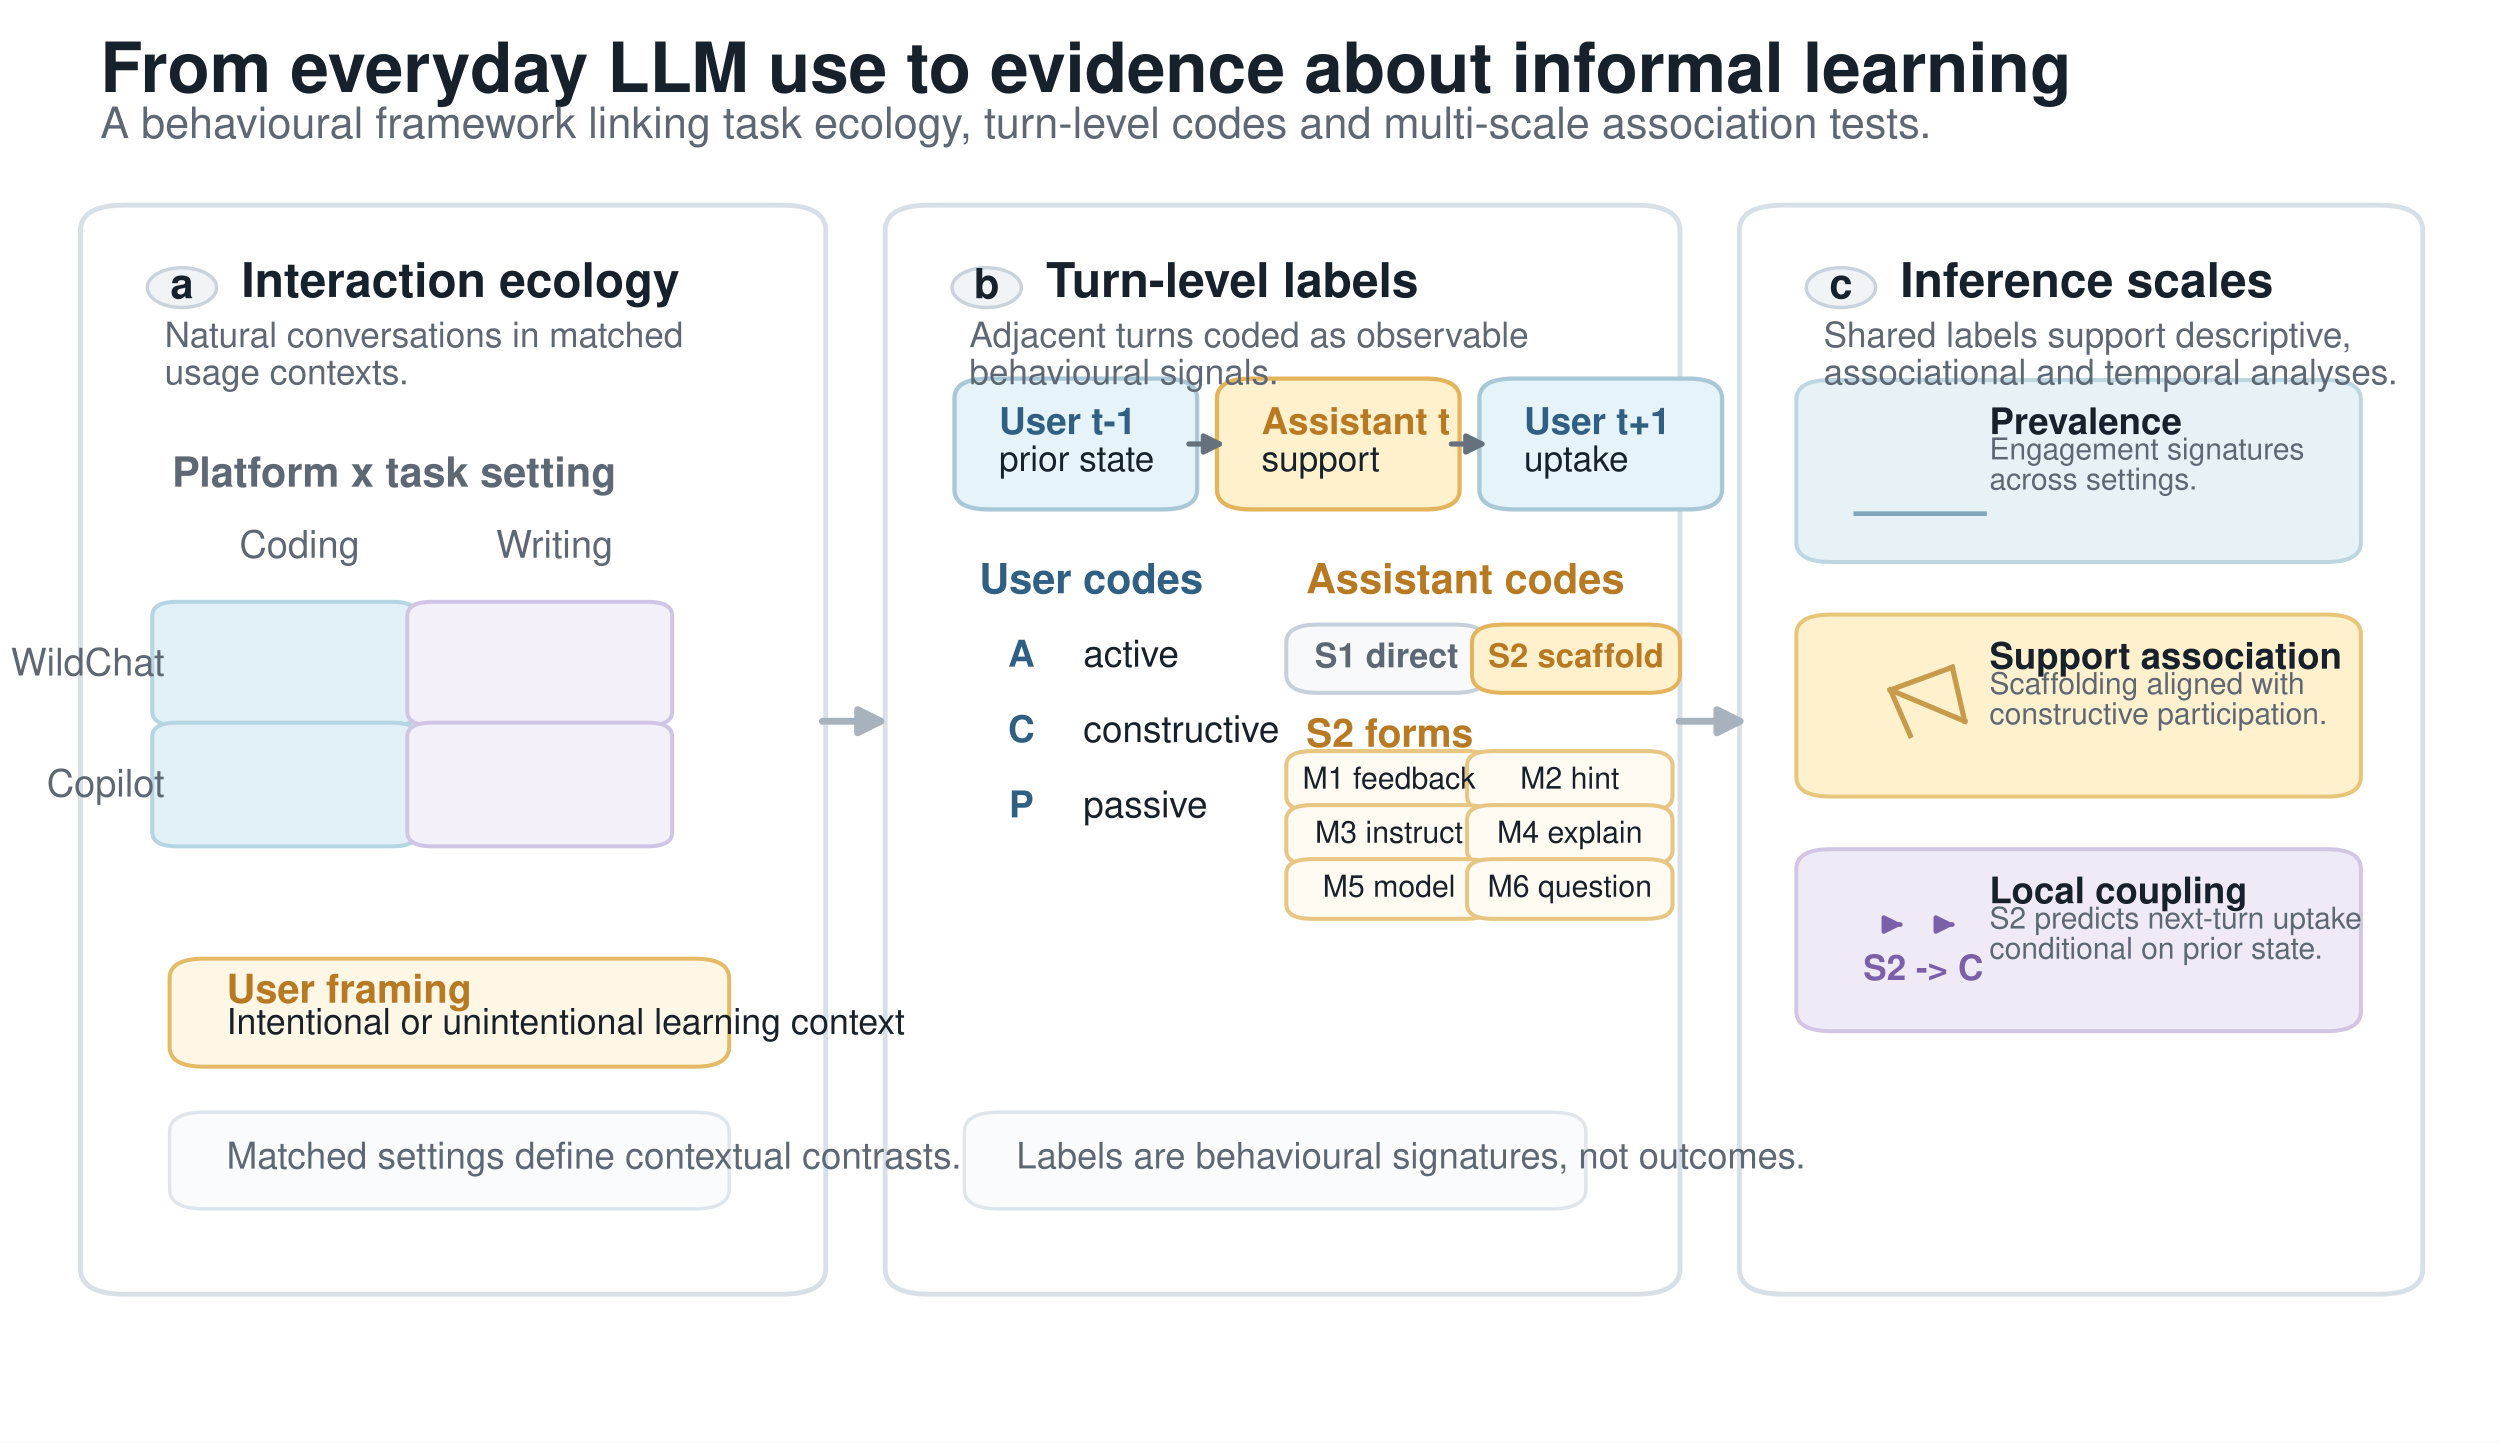
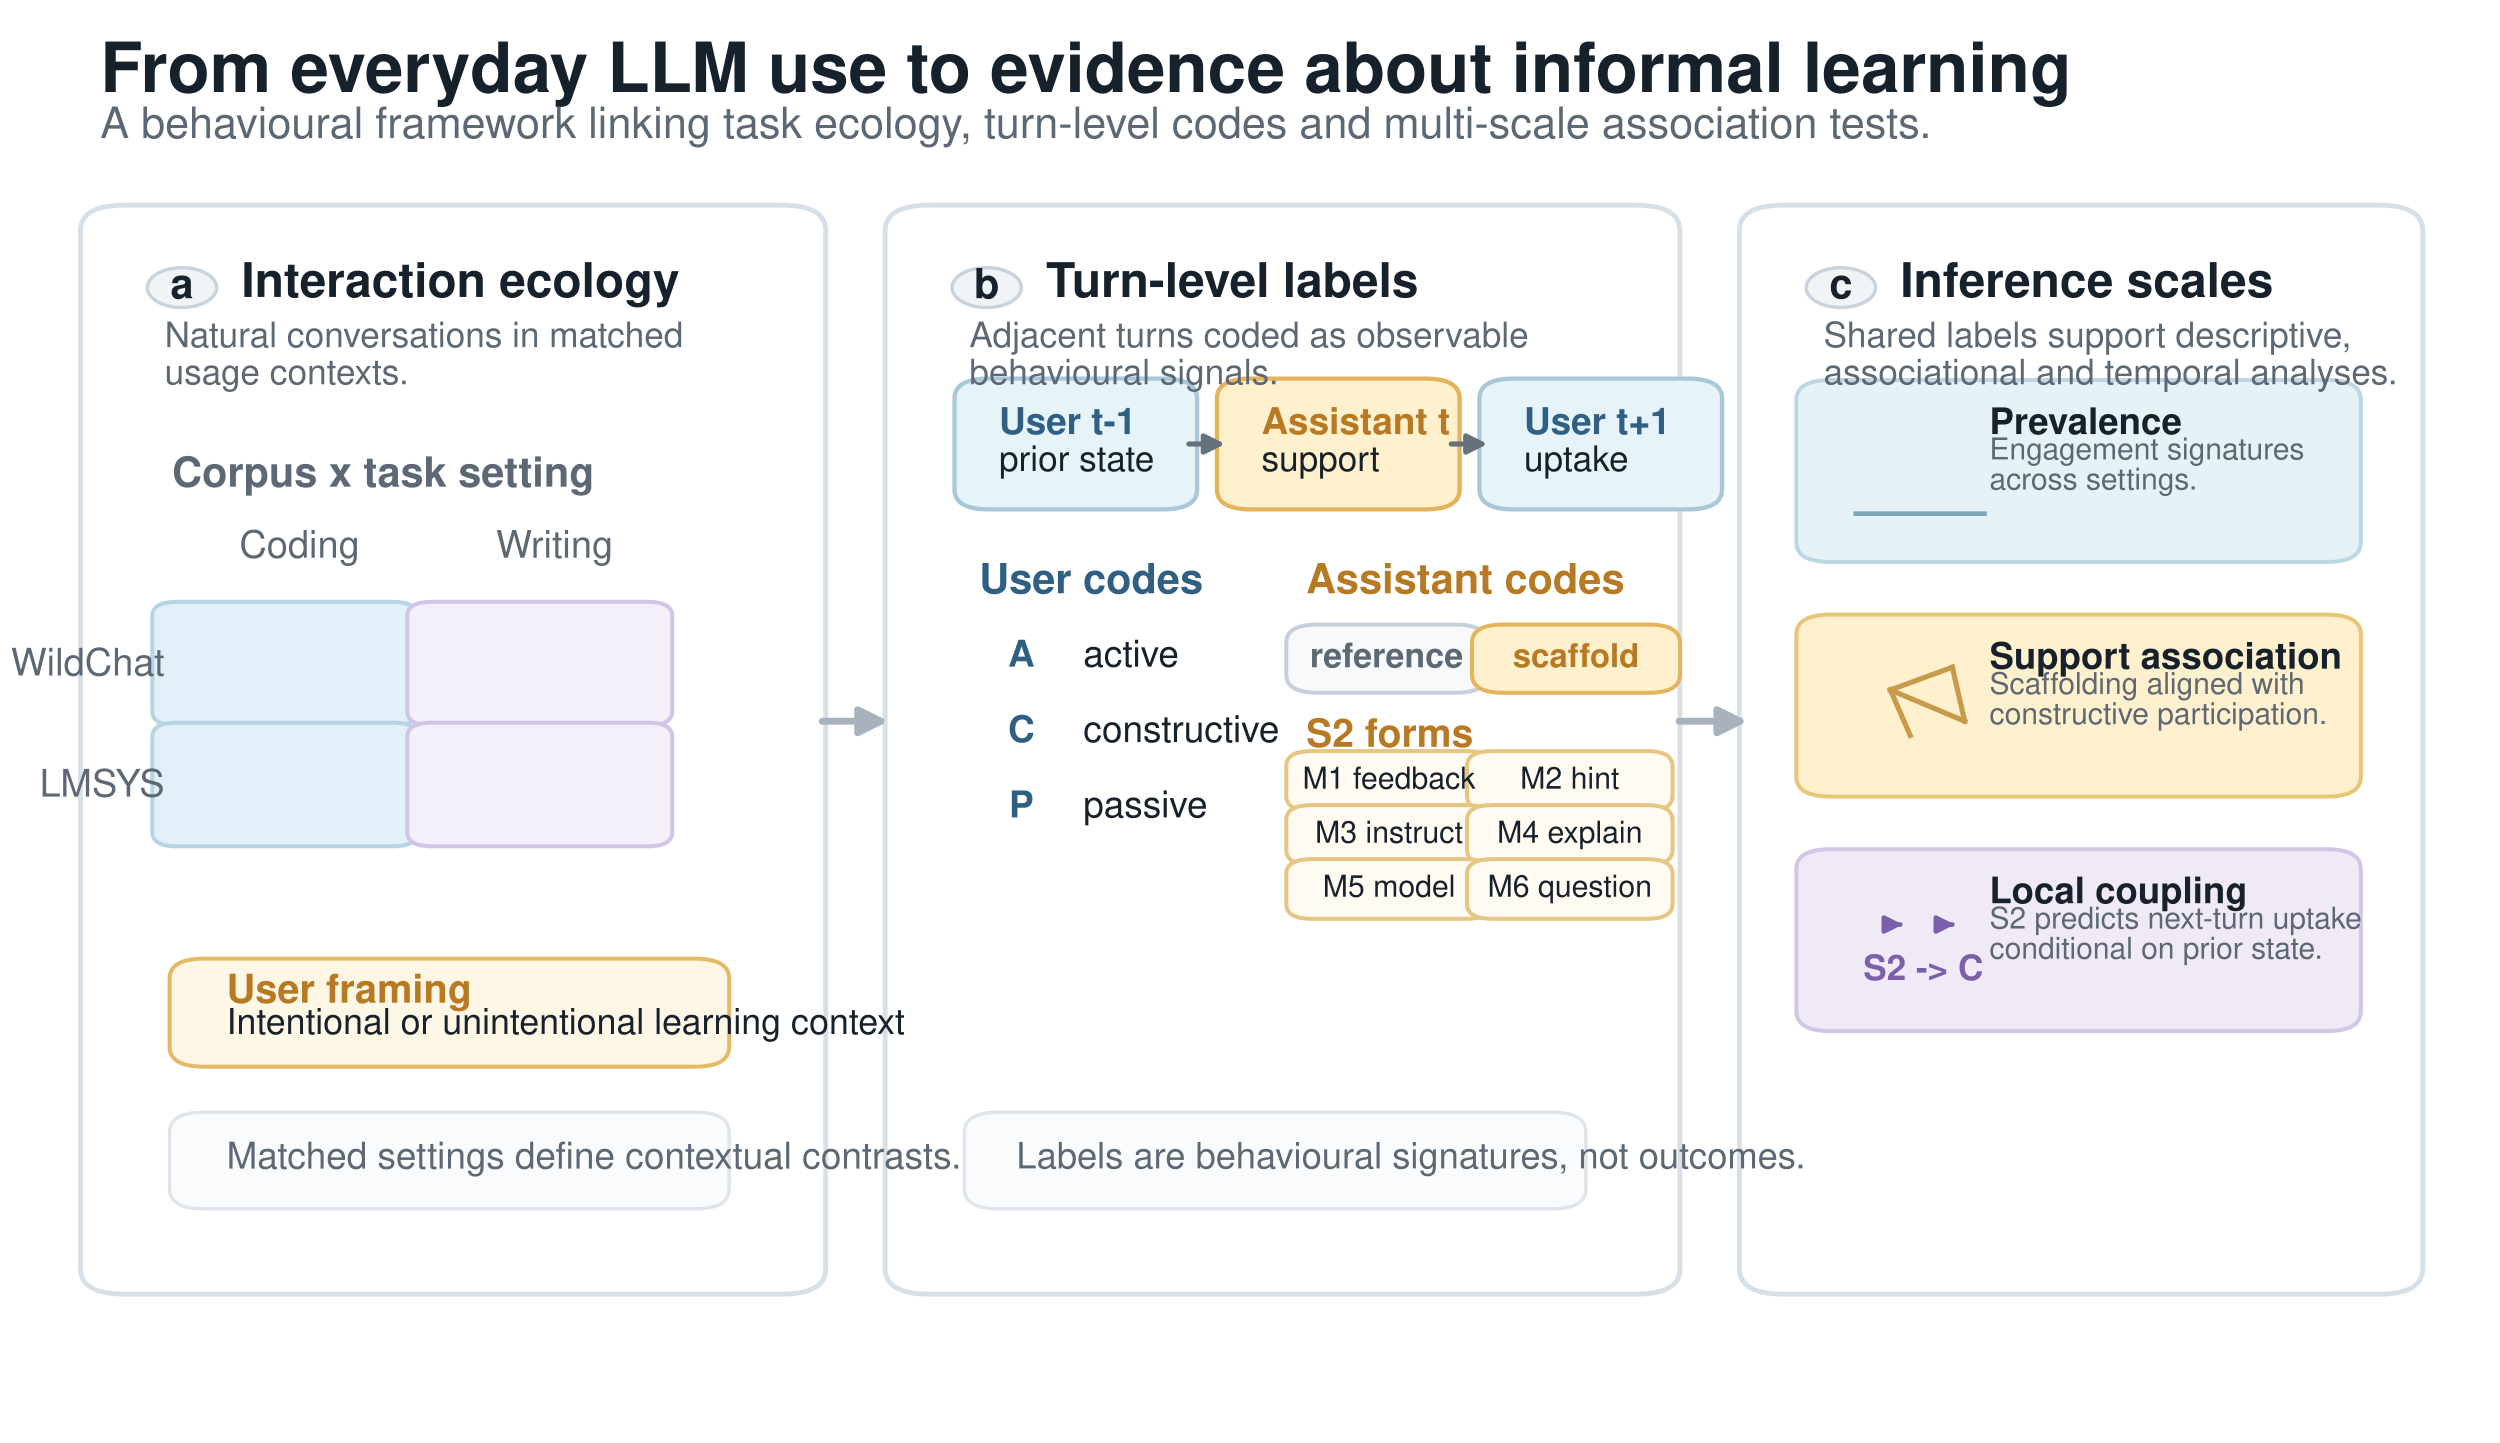
<svg xmlns="http://www.w3.org/2000/svg" width="433.82pt" height="250.308pt" viewBox="0 0 433.82 250.308" version="1.1">
  <defs>
    <style type="text/css">*{stroke-linejoin: round; stroke-linecap: butt}</style>
  </defs>
  <g id="figure_1">
    <g id="patch_1">
      <path d="M 0 250.308 L 433.82 250.308 L 433.82 0 L 0 0 z " style="fill: #ffffff" />
    </g>
    <g id="axes_1">
      <g id="patch_2">
        <path d="M 2.36 248.508 L 432.02 248.508 L 432.02 1.8 L 2.36 1.8 z " style="fill: #ffffff" />
      </g>
      <g id="patch_3">
        <path d="M 177.232 117.506 C 178.827 117.506 180.357 117.142 181.485 116.494 C 182.613 115.847 183.247 114.968 183.247 114.052 C 183.247 113.136 182.613 112.258 181.485 111.61 C 180.357 110.962 178.827 110.598 177.232 110.598 C 175.636 110.598 174.106 110.962 172.978 111.61 C 171.85 112.258 171.216 113.136 171.216 114.052 C 171.216 114.968 171.85 115.847 172.978 116.494 C 174.106 117.142 175.636 117.506 177.232 117.506 z " clip-path="url(#p571c3fdabc)" style="fill: #daecf6; stroke: #8cb6cc; stroke-width: 0.7; stroke-linejoin: miter" />
      </g>
      <g id="patch_4">
        <path d="M 177.232 130.582 C 178.827 130.582 180.357 130.218 181.485 129.57 C 182.613 128.922 183.247 128.044 183.247 127.128 C 183.247 126.212 182.613 125.333 181.485 124.685 C 180.357 124.038 178.827 123.674 177.232 123.674 C 175.636 123.674 174.106 124.038 172.978 124.685 C 171.85 125.333 171.216 126.212 171.216 127.128 C 171.216 128.044 171.85 128.922 172.978 129.57 C 174.106 130.218 175.636 130.582 177.232 130.582 z " clip-path="url(#p571c3fdabc)" style="fill: #bfe5dd; stroke: #8cb6cc; stroke-width: 0.7; stroke-linejoin: miter" />
      </g>
      <g id="patch_5">
        <path d="M 177.232 143.657 C 178.827 143.657 180.357 143.293 181.485 142.645 C 182.613 141.998 183.247 141.119 183.247 140.203 C 183.247 139.287 182.613 138.409 181.485 137.761 C 180.357 137.113 178.827 136.749 177.232 136.749 C 175.636 136.749 174.106 137.113 172.978 137.761 C 171.85 138.409 171.216 139.287 171.216 140.203 C 171.216 141.119 171.85 141.998 172.978 142.645 C 174.106 143.293 175.636 143.657 177.232 143.657 z " clip-path="url(#p571c3fdabc)" style="fill: #edf2f6; stroke: #8cb6cc; stroke-width: 0.7; stroke-linejoin: miter" />
      </g>
      <g id="patch_6">
        <path d="M 325.035 88.641 L 329.331 88.641 L 329.331 75.072 L 325.035 75.072 z " clip-path="url(#p571c3fdabc)" style="fill: #5a8eaa" />
      </g>
      <g id="patch_7">
        <path d="M 332.768 88.641 L 337.065 88.641 L 337.065 78.773 L 332.768 78.773 z " clip-path="url(#p571c3fdabc)" style="fill: #5a8eaa" />
      </g>
      <g id="patch_8">
        <path d="M 340.502 88.641 L 344.799 88.641 L 344.799 82.227 L 340.502 82.227 z " clip-path="url(#p571c3fdabc)" style="fill: #5a8eaa" />
      </g>
      <g id="patch_9">
        <path d="M 328.042 121.947 C 329.068 121.947 330.051 121.713 330.777 121.296 C 331.502 120.88 331.909 120.315 331.909 119.726 C 331.909 119.138 331.502 118.573 330.777 118.156 C 330.051 117.74 329.068 117.506 328.042 117.506 C 327.017 117.506 326.033 117.74 325.308 118.156 C 324.583 118.573 324.175 119.138 324.175 119.726 C 324.175 120.315 324.583 120.88 325.308 121.296 C 326.033 121.713 327.017 121.947 328.042 121.947 z " clip-path="url(#p571c3fdabc)" style="fill: #a8792d; stroke: #ffffff; stroke-width: 0.5; stroke-linejoin: miter" />
      </g>
      <g id="patch_10">
        <path d="M 338.784 117.999 C 339.809 117.999 340.793 117.766 341.518 117.349 C 342.243 116.933 342.651 116.368 342.651 115.779 C 342.651 115.19 342.243 114.625 341.518 114.209 C 340.793 113.793 339.809 113.559 338.784 113.559 C 337.758 113.559 336.775 113.793 336.049 114.209 C 335.324 114.625 334.917 115.19 334.917 115.779 C 334.917 116.368 335.324 116.933 336.049 117.349 C 336.775 117.766 337.758 117.999 338.784 117.999 z " clip-path="url(#p571c3fdabc)" style="fill: #a8792d; stroke: #ffffff; stroke-width: 0.5; stroke-linejoin: miter" />
      </g>
      <g id="patch_11">
        <path d="M 340.932 127.374 C 341.958 127.374 342.941 127.14 343.666 126.724 C 344.392 126.308 344.799 125.743 344.799 125.154 C 344.799 124.565 344.392 124 343.666 123.584 C 342.941 123.168 341.958 122.934 340.932 122.934 C 339.906 122.934 338.923 123.168 338.198 123.584 C 337.473 124 337.065 124.565 337.065 125.154 C 337.065 125.743 337.473 126.308 338.198 126.724 C 338.923 127.14 339.906 127.374 340.932 127.374 z " clip-path="url(#p571c3fdabc)" style="fill: #a8792d; stroke: #ffffff; stroke-width: 0.5; stroke-linejoin: miter" />
      </g>
      <g id="patch_12">
        <path d="M 331.479 129.841 C 332.505 129.841 333.489 129.607 334.214 129.191 C 334.939 128.775 335.346 128.21 335.346 127.621 C 335.346 127.032 334.939 126.467 334.214 126.051 C 333.489 125.635 332.505 125.401 331.479 125.401 C 330.454 125.401 329.47 125.635 328.745 126.051 C 328.02 126.467 327.613 127.032 327.613 127.621 C 327.613 128.21 328.02 128.775 328.745 129.191 C 329.47 129.607 330.454 129.841 331.479 129.841 z " clip-path="url(#p571c3fdabc)" style="fill: #a8792d; stroke: #ffffff; stroke-width: 0.5; stroke-linejoin: miter" />
      </g>
      <g id="patch_13">
        <path d="M 325.464 162.9 C 326.604 162.9 327.697 162.64 328.502 162.178 C 329.308 161.715 329.761 161.088 329.761 160.433 C 329.761 159.779 329.308 159.151 328.502 158.689 C 327.697 158.226 326.604 157.966 325.464 157.966 C 324.325 157.966 323.232 158.226 322.426 158.689 C 321.62 159.151 321.168 159.779 321.168 160.433 C 321.168 161.088 321.62 161.715 322.426 162.178 C 323.232 162.64 324.325 162.9 325.464 162.9 z " clip-path="url(#p571c3fdabc)" style="fill: #f6f2fb; stroke: #7960a8; stroke-width: 0.7; stroke-linejoin: miter" />
      </g>
      <g id="patch_14">
        <path d="M 334.487 162.9 C 335.627 162.9 336.72 162.64 337.525 162.178 C 338.331 161.715 338.784 161.088 338.784 160.433 C 338.784 159.779 338.331 159.151 337.525 158.689 C 336.72 158.226 335.627 157.966 334.487 157.966 C 333.348 157.966 332.255 158.226 331.449 158.689 C 330.643 159.151 330.191 159.779 330.191 160.433 C 330.191 161.088 330.643 161.715 331.449 162.178 C 332.255 162.64 333.348 162.9 334.487 162.9 z " clip-path="url(#p571c3fdabc)" style="fill: #f6f2fb; stroke: #7960a8; stroke-width: 0.7; stroke-linejoin: miter" />
      </g>
      <g id="patch_15">
        <path d="M 343.51 162.9 C 344.649 162.9 345.742 162.64 346.548 162.178 C 347.354 161.715 347.807 161.088 347.807 160.433 C 347.807 159.779 347.354 159.151 346.548 158.689 C 345.742 158.226 344.649 157.966 343.51 157.966 C 342.37 157.966 341.278 158.226 340.472 158.689 C 339.666 159.151 339.213 159.779 339.213 160.433 C 339.213 161.088 339.666 161.715 340.472 162.178 C 341.278 162.64 342.37 162.9 343.51 162.9 z " clip-path="url(#p571c3fdabc)" style="fill: #f6f2fb; stroke: #7960a8; stroke-width: 0.7; stroke-linejoin: miter" />
      </g>
      <g id="matplotlib.axis_1" />
      <g id="matplotlib.axis_2" />
      <g id="patch_16">
        <path d="M 21.695 224.577 L 135.555 224.577 Q 143.288 224.577 143.288 220.137 L 143.288 40.04 Q 143.288 35.599 135.555 35.599 L 21.695 35.599 Q 13.961 35.599 13.961 40.04 L 13.961 220.137 Q 13.961 224.577 21.695 224.577 z " clip-path="url(#p571c3fdabc)" style="fill: #ffffff; stroke: #d8e0e7; stroke-width: 0.85; stroke-linejoin: miter" />
      </g>
      <g id="patch_17">
        <path d="M 161.334 224.577 L 283.787 224.577 Q 291.521 224.577 291.521 220.137 L 291.521 40.04 Q 291.521 35.599 283.787 35.599 L 161.334 35.599 Q 153.6 35.599 153.6 40.04 L 153.6 220.137 Q 153.6 224.577 161.334 224.577 z " clip-path="url(#p571c3fdabc)" style="fill: #ffffff; stroke: #d8e0e7; stroke-width: 0.85; stroke-linejoin: miter" />
      </g>
      <g id="patch_18">
        <path d="M 309.567 224.577 L 412.685 224.577 Q 420.419 224.577 420.419 220.137 L 420.419 40.04 Q 420.419 35.599 412.685 35.599 L 309.567 35.599 Q 301.833 35.599 301.833 40.04 L 301.833 220.137 Q 301.833 224.577 309.567 224.577 z " clip-path="url(#p571c3fdabc)" style="fill: #ffffff; stroke: #d8e0e7; stroke-width: 0.85; stroke-linejoin: miter" />
      </g>
      <g id="patch_19">
        <path d="M 30.717 125.894 L 68.098 125.894 Q 72.395 125.894 72.395 123.427 L 72.395 106.898 Q 72.395 104.431 68.098 104.431 L 30.717 104.431 Q 26.421 104.431 26.421 106.898 L 26.421 123.427 Q 26.421 125.894 30.717 125.894 z " clip-path="url(#p571c3fdabc)" style="fill: #e2f1f7; stroke: #b5d5e2; stroke-width: 0.7; stroke-linejoin: miter" />
      </g>
      <g id="patch_20">
        <path d="M 74.972 125.894 L 112.353 125.894 Q 116.649 125.894 116.649 123.427 L 116.649 106.898 Q 116.649 104.431 112.353 104.431 L 74.972 104.431 Q 70.676 104.431 70.676 106.898 L 70.676 123.427 Q 70.676 125.894 74.972 125.894 z " clip-path="url(#p571c3fdabc)" style="fill: #f4f0fa; stroke: #d1c5e5; stroke-width: 0.7; stroke-linejoin: miter" />
      </g>
      <g id="patch_21">
        <path d="M 30.717 146.864 L 68.098 146.864 Q 72.395 146.864 72.395 144.397 L 72.395 127.868 Q 72.395 125.401 68.098 125.401 L 30.717 125.401 Q 26.421 125.401 26.421 127.868 L 26.421 144.397 Q 26.421 146.864 30.717 146.864 z " clip-path="url(#p571c3fdabc)" style="fill: #e2f1f7; stroke: #b5d5e2; stroke-width: 0.7; stroke-linejoin: miter" />
      </g>
      <g id="patch_22">
        <path d="M 74.972 146.864 L 112.353 146.864 Q 116.649 146.864 116.649 144.397 L 116.649 127.868 Q 116.649 125.401 112.353 125.401 L 74.972 125.401 Q 70.676 125.401 70.676 127.868 L 70.676 144.397 Q 70.676 146.864 74.972 146.864 z " clip-path="url(#p571c3fdabc)" style="fill: #f4f0fa; stroke: #d1c5e5; stroke-width: 0.7; stroke-linejoin: miter" />
      </g>
      <g id="patch_23">
        <path d="M 35.444 185.104 L 120.516 185.104 Q 126.532 185.104 126.532 181.65 L 126.532 169.808 Q 126.532 166.354 120.516 166.354 L 35.444 166.354 Q 29.429 166.354 29.429 169.808 L 29.429 181.65 Q 29.429 185.104 35.444 185.104 z " clip-path="url(#p571c3fdabc)" style="fill: #fff7e6; stroke: #e5ba65; stroke-width: 0.7; stroke-linejoin: miter" />
      </g>
      <g id="patch_24">
        <path d="M 35.444 209.775 L 120.516 209.775 Q 126.532 209.775 126.532 206.321 L 126.532 196.453 Q 126.532 192.999 120.516 192.999 L 35.444 192.999 Q 29.429 192.999 29.429 196.453 L 29.429 206.321 Q 29.429 209.775 35.444 209.775 z " clip-path="url(#p571c3fdabc)" style="fill: #fafbfc; stroke: #dfe5ea; stroke-width: 0.6; stroke-linejoin: miter" />
      </g>
      <g id="patch_25">
        <path d="M 171.646 88.395 L 201.722 88.395 Q 207.737 88.395 207.737 84.941 L 207.737 69.151 Q 207.737 65.697 201.722 65.697 L 171.646 65.697 Q 165.631 65.697 165.631 69.151 L 165.631 84.941 Q 165.631 88.395 171.646 88.395 z " clip-path="url(#p571c3fdabc)" style="fill: #e6f3f8; stroke: #a9c8d7; stroke-width: 0.75; stroke-linejoin: miter" />
      </g>
      <g id="patch_26">
        <path d="M 217.19 88.395 L 247.266 88.395 Q 253.281 88.395 253.281 84.941 L 253.281 69.151 Q 253.281 65.697 247.266 65.697 L 217.19 65.697 Q 211.175 65.697 211.175 69.151 L 211.175 84.941 Q 211.175 88.395 217.19 88.395 z " clip-path="url(#p571c3fdabc)" style="fill: #fff0ce; stroke: #e4b45c; stroke-width: 0.75; stroke-linejoin: miter" />
      </g>
      <g id="patch_27">
        <path d="M 262.734 88.395 L 292.81 88.395 Q 298.825 88.395 298.825 84.941 L 298.825 69.151 Q 298.825 65.697 292.81 65.697 L 262.734 65.697 Q 256.719 65.697 256.719 69.151 L 256.719 84.941 Q 256.719 88.395 262.734 88.395 z " clip-path="url(#p571c3fdabc)" style="fill: #e6f3f8; stroke: #a9c8d7; stroke-width: 0.75; stroke-linejoin: miter" />
      </g>
      <g id="patch_28">
        <path d="M 173.365 209.775 L 269.179 209.775 Q 275.194 209.775 275.194 206.321 L 275.194 196.453 Q 275.194 192.999 269.179 192.999 L 173.365 192.999 Q 167.349 192.999 167.349 196.453 L 167.349 206.321 Q 167.349 209.775 173.365 209.775 z " clip-path="url(#p571c3fdabc)" style="fill: #fafbfc; stroke: #dfe5ea; stroke-width: 0.6; stroke-linejoin: miter" />
      </g>
      <g id="patch_29">
        <path d="M 317.73 97.523 L 403.662 97.523 Q 409.678 97.523 409.678 94.069 L 409.678 69.398 Q 409.678 65.944 403.662 65.944 L 317.73 65.944 Q 311.715 65.944 311.715 69.398 L 311.715 94.069 Q 311.715 97.523 317.73 97.523 z " clip-path="url(#p571c3fdabc)" style="fill: #e7f2f7; stroke: #bcd6e2; stroke-width: 0.7; stroke-linejoin: miter" />
      </g>
      <g id="line2d_1">
        <path d="M 322.027 89.135 L 344.369 89.135 " clip-path="url(#p571c3fdabc)" style="fill: none; stroke: #7fa6ba; stroke-width: 0.8; stroke-linecap: square" />
      </g>
      <g id="patch_30">
        <path d="M 317.73 138.23 L 403.662 138.23 Q 409.678 138.23 409.678 134.776 L 409.678 110.105 Q 409.678 106.651 403.662 106.651 L 317.73 106.651 Q 311.715 106.651 311.715 110.105 L 311.715 134.776 Q 311.715 138.23 317.73 138.23 z " clip-path="url(#p571c3fdabc)" style="fill: #fff0ce; stroke: #e8c679; stroke-width: 0.7; stroke-linejoin: miter" />
      </g>
      <g id="line2d_2">
        <path d="M 328.042 119.726 L 338.784 115.779 " clip-path="url(#p571c3fdabc)" style="fill: none; stroke: #c79b4a; stroke-width: 0.9; stroke-linecap: square" />
      </g>
      <g id="line2d_3">
        <path d="M 328.042 119.726 L 340.932 125.154 " clip-path="url(#p571c3fdabc)" style="fill: none; stroke: #c79b4a; stroke-width: 0.9; stroke-linecap: square" />
      </g>
      <g id="line2d_4">
        <path d="M 328.042 119.726 L 331.479 127.621 " clip-path="url(#p571c3fdabc)" style="fill: none; stroke: #c79b4a; stroke-width: 0.9; stroke-linecap: square" />
      </g>
      <g id="line2d_5">
        <path d="M 340.932 125.154 L 338.784 115.779 " clip-path="url(#p571c3fdabc)" style="fill: none; stroke: #c79b4a; stroke-width: 0.9; stroke-linecap: square" />
      </g>
      <g id="patch_31">
        <path d="M 317.73 178.936 L 403.662 178.936 Q 409.678 178.936 409.678 175.482 L 409.678 150.812 Q 409.678 147.358 403.662 147.358 L 317.73 147.358 Q 311.715 147.358 311.715 150.812 L 311.715 175.482 Q 311.715 178.936 317.73 178.936 z " clip-path="url(#p571c3fdabc)" style="fill: #f0eaf7; stroke: #d2c6e4; stroke-width: 0.7; stroke-linejoin: miter" />
      </g>
      <g id="text_1">
        <text style="font-weight: 700; font-size: 12px; font-family: 'Nimbus Sans'; text-anchor: start; fill: #17212b" x="17.398" y="15.962" transform="rotate(-0 17.39803 15.96186)">From everyday LLM use to evidence about informal learning</text>
      </g>
      <g id="text_2">
        <text style="font-size: 7.5px; font-family: 'Nimbus Sans'; text-anchor: start; fill: #5d6874" x="17.398" y="23.958" transform="rotate(-0 17.39803 23.95779)">A behavioural framework linking task ecology, turn-level codes and multi-scale association tests.</text>
      </g>
      <g id="text_3">
        <text style="font-weight: 700; font-size: 8.3px; font-family: 'Nimbus Sans'; text-anchor: start; fill: #17212b" x="41.889" y="51.531" transform="rotate(-0 41.88865 51.53114)">Interaction ecology</text>
      </g>
      <g id="text_4">
        <text style="font-size: 6.1px; font-family: 'Nimbus Sans'; fill: #5d6874" transform="translate(28.56919 60.24022)">Natural conversations in matched</text>
        <text style="font-size: 6.1px; font-family: 'Nimbus Sans'; fill: #5d6874" transform="translate(28.56919 66.6842)">usage contexts.</text>
      </g>
      <g id="text_5">
        <text style="font-weight: 700; font-size: 8.3px; font-family: 'Nimbus Sans'; text-anchor: start; fill: #17212b" x="181.528" y="51.536" transform="rotate(-0 181.5281 51.53568)">Turn-level labels</text>
      </g>
      <g id="text_6">
        <text style="font-size: 6.1px; font-family: 'Nimbus Sans'; fill: #5d6874" transform="translate(168.2087 60.24022)">Adjacent turns coded as observable</text>
        <text style="font-size: 6.1px; font-family: 'Nimbus Sans'; fill: #5d6874" transform="translate(168.2087 66.6842)">behavioural signals.</text>
      </g>
      <g id="text_7">
        <text style="font-weight: 700; font-size: 8.3px; font-family: 'Nimbus Sans'; text-anchor: start; fill: #17212b" x="329.761" y="51.536" transform="rotate(-0 329.7608 51.53568)">Inference scales</text>
      </g>
      <g id="text_8">
        <text style="font-size: 6.1px; font-family: 'Nimbus Sans'; fill: #5d6874" transform="translate(316.4414 60.24022)">Shared labels support descriptive,</text>
        <text style="font-size: 6.1px; font-family: 'Nimbus Sans'; fill: #5d6874" transform="translate(316.4414 66.6842)">associational and temporal analyses.</text>
      </g>
      <g id="text_9">
-         <text style="font-weight: 700; font-size: 7.2px; font-family: 'Nimbus Sans'; text-anchor: start; fill: #5d6874" x="29.858" y="84.447" transform="rotate(-0 29.85817 84.44718)">Platform x task setting</text>
+         <text style="font-weight: 700; font-size: 7.2px; font-family: 'Nimbus Sans'; text-anchor: start; fill: #5d6874" x="29.858" y="84.447" transform="rotate(-0 29.85817 84.44718)">Corpus x task setting</text>
      </g>
      <g id="text_10">
        <text style="font-size: 6.6px; font-family: 'Nimbus Sans'; text-anchor: end; fill: #5d6874" x="28.569" y="117.219" transform="rotate(-0 28.56919 117.219)">WildChat</text>
      </g>
      <g id="text_11">
-         <text style="font-size: 6.6px; font-family: 'Nimbus Sans'; text-anchor: end; fill: #5d6874" x="28.569" y="138.228" transform="rotate(-0 28.56919 138.2284)">Copilot</text>
+         <text style="font-size: 6.6px; font-family: 'Nimbus Sans'; text-anchor: end; fill: #5d6874" x="28.569" y="138.228" transform="rotate(-0 28.56919 138.2284)">LMSYS</text>
      </g>
      <g id="text_12">
        <text style="font-size: 6.6px; font-family: 'Nimbus Sans'; text-anchor: middle; fill: #5d6874" x="51.986" y="96.783" transform="rotate(-0 51.98566 96.78258)">Coding</text>
      </g>
      <g id="text_13">
        <text style="font-size: 6.6px; font-family: 'Nimbus Sans'; text-anchor: middle; fill: #5d6874" x="96.241" y="96.783" transform="rotate(-0 96.24064 96.78258)">Writing</text>
      </g>
      <g id="text_14">
        <text style="font-weight: 700; font-size: 6.9px; font-family: 'Nimbus Sans'; text-anchor: start; fill: #b87923" x="39.311" y="174.002" transform="rotate(-0 39.31069 174.0022)">User framing</text>
      </g>
      <g id="text_15">
        <text style="font-size: 6.2px; font-family: 'Nimbus Sans'; text-anchor: start; fill: #17212b" x="39.311" y="179.43" transform="rotate(-0 39.31069 179.4298)">Intentional or unintentional learning context</text>
      </g>
      <g id="text_16">
        <text style="font-size: 6.4px; font-family: 'Nimbus Sans'; text-anchor: start; fill: #5d6874" x="39.311" y="202.785" transform="rotate(-0 39.31069 202.7851)">Matched settings define contextual contrasts.</text>
      </g>
      <g id="text_17">
        <text style="font-weight: 700; font-size: 6.4px; font-family: 'Nimbus Sans'; text-anchor: start; fill: #2f5f83" x="173.365" y="75.319" transform="rotate(-0 173.3646 75.31898)">User t-1</text>
      </g>
      <g id="text_18">
        <text style="font-size: 6.1px; font-family: 'Nimbus Sans'; text-anchor: start; fill: #17212b" x="173.365" y="81.733" transform="rotate(-0 173.3646 81.73339)">prior state</text>
      </g>
      <g id="text_19">
        <text style="font-weight: 700; font-size: 6.4px; font-family: 'Nimbus Sans'; text-anchor: start; fill: #b87923" x="218.909" y="75.319" transform="rotate(-0 218.9086 75.31898)">Assistant t</text>
      </g>
      <g id="text_20">
        <text style="font-size: 6.1px; font-family: 'Nimbus Sans'; text-anchor: start; fill: #17212b" x="218.909" y="81.733" transform="rotate(-0 218.9086 81.73339)">support</text>
      </g>
      <g id="text_21">
        <text style="font-weight: 700; font-size: 6.4px; font-family: 'Nimbus Sans'; text-anchor: start; fill: #2f5f83" x="264.453" y="75.319" transform="rotate(-0 264.4525 75.31898)">User t+1</text>
      </g>
      <g id="text_22">
        <text style="font-size: 6.1px; font-family: 'Nimbus Sans'; text-anchor: start; fill: #17212b" x="264.453" y="81.733" transform="rotate(-0 264.4525 81.73339)">uptake</text>
      </g>
      <g id="text_23">
        <text style="font-weight: 700; font-size: 7.2px; font-family: 'Nimbus Sans'; text-anchor: start; fill: #2f5f83" x="169.927" y="102.95" transform="rotate(-0 169.9273 102.9503)">User codes</text>
      </g>
      <g id="text_24">
        <text style="font-weight: 700; font-size: 6.4px; font-family: 'Nimbus Sans'; text-anchor: middle; fill: #2f5f83" x="177.232" y="115.688" transform="rotate(-0 177.2315 115.6876)">A</text>
      </g>
      <g id="text_25">
        <text style="font-size: 6.4px; font-family: 'Nimbus Sans'; text-anchor: start; fill: #17212b" x="187.973" y="115.688" transform="rotate(-0 187.973 115.6876)">active</text>
      </g>
      <g id="text_26">
        <text style="font-weight: 700; font-size: 6.4px; font-family: 'Nimbus Sans'; text-anchor: middle; fill: #2f5f83" x="177.232" y="128.763" transform="rotate(-0 177.2315 128.7632)">C</text>
      </g>
      <g id="text_27">
        <text style="font-size: 6.4px; font-family: 'Nimbus Sans'; text-anchor: start; fill: #17212b" x="187.973" y="128.763" transform="rotate(-0 187.973 128.7632)">constructive</text>
      </g>
      <g id="text_28">
        <text style="font-weight: 700; font-size: 6.4px; font-family: 'Nimbus Sans'; text-anchor: middle; fill: #2f5f83" x="177.232" y="141.839" transform="rotate(-0 177.2315 141.8387)">P</text>
      </g>
      <g id="text_29">
        <text style="font-size: 6.4px; font-family: 'Nimbus Sans'; text-anchor: start; fill: #17212b" x="187.973" y="141.839" transform="rotate(-0 187.973 141.8387)">passive</text>
      </g>
      <g id="text_30">
        <text style="font-weight: 700; font-size: 7.2px; font-family: 'Nimbus Sans'; text-anchor: start; fill: #b87923" x="226.642" y="102.95" transform="rotate(-0 226.6424 102.9503)">Assistant codes</text>
      </g>
      <g id="text_31">
        <text style="font-weight: 700; font-size: 6.8px; font-family: 'Nimbus Sans'; text-anchor: start; fill: #b87923" x="226.642" y="129.595" transform="rotate(-0 226.6424 129.5947)">S2 forms</text>
      </g>
      <g id="text_32">
        <text style="font-size: 6.3px; font-family: 'Nimbus Sans'; text-anchor: start; fill: #5d6874" x="176.372" y="202.75" transform="rotate(-0 176.3722 202.75)">Labels are behavioural signatures, not outcomes.</text>
      </g>
      <g id="text_33">
        <text style="font-weight: 700; font-size: 6.35px; font-family: 'Nimbus Sans'; text-anchor: start; fill: #17212b" x="345.229" y="75.319" transform="rotate(-0 345.2286 75.31898)">Prevalence</text>
      </g>
      <g id="text_34">
        <text style="font-size: 5.2px; font-family: 'Nimbus Sans'; fill: #5d6874" transform="translate(345.2286 79.71274)">Engagement signatures</text>
        <text style="font-size: 5.2px; font-family: 'Nimbus Sans'; fill: #5d6874" transform="translate(345.2286 84.9406)">across settings.</text>
      </g>
      <g id="text_35">
        <text style="font-weight: 700; font-size: 6.35px; font-family: 'Nimbus Sans'; text-anchor: start; fill: #17212b" x="345.229" y="116.026" transform="rotate(-0 345.2286 116.0258)">Support association</text>
      </g>
      <g id="text_36">
        <text style="font-size: 5.2px; font-family: 'Nimbus Sans'; fill: #5d6874" transform="translate(345.2286 120.4196)">Scaffolding aligned with</text>
        <text style="font-size: 5.2px; font-family: 'Nimbus Sans'; fill: #5d6874" transform="translate(345.2286 125.6474)">constructive participation.</text>
      </g>
      <g id="text_37">
        <text style="font-weight: 700; font-size: 6.35px; font-family: 'Nimbus Sans'; text-anchor: start; fill: #17212b" x="345.229" y="156.733" transform="rotate(-0 345.2286 156.7326)">Local coupling</text>
      </g>
      <g id="text_38">
        <text style="font-size: 5.2px; font-family: 'Nimbus Sans'; fill: #5d6874" transform="translate(345.2286 161.1264)">S2 predicts next-turn uptake</text>
        <text style="font-size: 5.2px; font-family: 'Nimbus Sans'; fill: #5d6874" transform="translate(345.2286 166.3542)">conditional on prior state.</text>
      </g>
      <g id="text_39">
        <text style="font-weight: 700; font-size: 6.1px; font-family: 'Nimbus Sans'; text-anchor: start; fill: #7960a8" x="323.316" y="170.055" transform="rotate(-0 323.3159 170.0549)">S2 -&gt; C</text>
      </g>
      <g id="patch_32">
        <path d="M 31.577 53.362 C 33.172 53.362 34.702 52.998 35.83 52.35 C 36.958 51.703 37.592 50.824 37.592 49.908 C 37.592 48.992 36.958 48.113 35.83 47.466 C 34.702 46.818 33.172 46.454 31.577 46.454 C 29.982 46.454 28.451 46.818 27.323 47.466 C 26.195 48.113 25.562 48.992 25.562 49.908 C 25.562 50.824 26.195 51.703 27.323 52.35 C 28.451 52.998 29.982 53.362 31.577 53.362 z " clip-path="url(#p571c3fdabc)" style="fill: #f1f4f7; stroke: #c9d3dd; stroke-width: 0.6; stroke-linejoin: miter" />
      </g>
      <g id="patch_33">
        <path d="M 171.216 53.362 C 172.812 53.362 174.342 52.998 175.47 52.35 C 176.598 51.703 177.232 50.824 177.232 49.908 C 177.232 48.992 176.598 48.113 175.47 47.466 C 174.342 46.818 172.812 46.454 171.216 46.454 C 169.621 46.454 168.091 46.818 166.963 47.466 C 165.835 48.113 165.201 48.992 165.201 49.908 C 165.201 50.824 165.835 51.703 166.963 52.35 C 168.091 52.998 169.621 53.362 171.216 53.362 z " clip-path="url(#p571c3fdabc)" style="fill: #f1f4f7; stroke: #c9d3dd; stroke-width: 0.6; stroke-linejoin: miter" />
      </g>
      <g id="patch_34">
        <path d="M 319.449 53.362 C 321.044 53.362 322.574 52.998 323.702 52.35 C 324.83 51.703 325.464 50.824 325.464 49.908 C 325.464 48.992 324.83 48.113 323.702 47.466 C 322.574 46.818 321.044 46.454 319.449 46.454 C 317.854 46.454 316.324 46.818 315.196 47.466 C 314.068 48.113 313.434 48.992 313.434 49.908 C 313.434 50.824 314.068 51.703 315.196 52.35 C 316.324 52.998 317.854 53.362 319.449 53.362 z " clip-path="url(#p571c3fdabc)" style="fill: #f1f4f7; stroke: #c9d3dd; stroke-width: 0.6; stroke-linejoin: miter" />
      </g>
      <g id="text_40">
        <text style="font-weight: 700; font-size: 7.2px; font-family: 'Nimbus Sans'; text-anchor: middle; fill: #17212b" x="31.577" y="51.748" transform="rotate(-0 31.57681 51.748)">a</text>
      </g>
      <g id="text_41">
        <text style="font-weight: 700; font-size: 7.2px; font-family: 'Nimbus Sans'; text-anchor: middle; fill: #17212b" x="171.216" y="51.748" transform="rotate(-0 171.2163 51.748)">b</text>
      </g>
      <g id="text_42">
        <text style="font-weight: 700; font-size: 7.2px; font-family: 'Nimbus Sans'; text-anchor: middle; fill: #17212b" x="319.449" y="51.748" transform="rotate(-0 319.449 51.748)">c</text>
      </g>
      <g id="patch_35">
        <path d="M 228.705 120.22 L 252.508 120.22 Q 258.008 120.22 258.008 117.062 L 258.008 111.536 Q 258.008 108.378 252.508 108.378 L 228.705 108.378 Q 223.205 108.378 223.205 111.536 L 223.205 117.062 Q 223.205 120.22 228.705 120.22 z " clip-path="url(#p571c3fdabc)" style="fill: #f7f9fb; stroke: #c7d0da; stroke-width: 0.7; stroke-linejoin: miter" />
      </g>
      <g id="patch_36">
        <path d="M 260.929 120.22 L 286.021 120.22 Q 291.521 120.22 291.521 117.062 L 291.521 111.536 Q 291.521 108.378 286.021 108.378 L 260.929 108.378 Q 255.43 108.378 255.43 111.536 L 255.43 117.062 Q 255.43 120.22 260.929 120.22 z " clip-path="url(#p571c3fdabc)" style="fill: #fff0ce; stroke: #e4b45c; stroke-width: 0.7; stroke-linejoin: miter" />
      </g>
      <g id="patch_37">
        <path d="M 227.674 140.697 L 254.398 140.697 Q 258.867 140.697 258.867 138.131 L 258.867 132.901 Q 258.867 130.335 254.398 130.335 L 227.674 130.335 Q 223.205 130.335 223.205 132.901 L 223.205 138.131 Q 223.205 140.697 227.674 140.697 z " clip-path="url(#p571c3fdabc)" style="fill: #fffbf2; stroke: #e7c582; stroke-width: 0.7; stroke-linejoin: miter" />
      </g>
      <g id="patch_38">
        <path d="M 259.039 140.697 L 285.764 140.697 Q 290.232 140.697 290.232 138.131 L 290.232 132.901 Q 290.232 130.335 285.764 130.335 L 259.039 130.335 Q 254.57 130.335 254.57 132.901 L 254.57 138.131 Q 254.57 140.697 259.039 140.697 z " clip-path="url(#p571c3fdabc)" style="fill: #fffbf2; stroke: #e7c582; stroke-width: 0.7; stroke-linejoin: miter" />
      </g>
      <g id="patch_39">
        <path d="M 227.674 150.072 L 254.398 150.072 Q 258.867 150.072 258.867 147.506 L 258.867 142.276 Q 258.867 139.71 254.398 139.71 L 227.674 139.71 Q 223.205 139.71 223.205 142.276 L 223.205 147.506 Q 223.205 150.072 227.674 150.072 z " clip-path="url(#p571c3fdabc)" style="fill: #fffbf2; stroke: #e7c582; stroke-width: 0.7; stroke-linejoin: miter" />
      </g>
      <g id="patch_40">
        <path d="M 259.039 150.072 L 285.764 150.072 Q 290.232 150.072 290.232 147.506 L 290.232 142.276 Q 290.232 139.71 285.764 139.71 L 259.039 139.71 Q 254.57 139.71 254.57 142.276 L 254.57 147.506 Q 254.57 150.072 259.039 150.072 z " clip-path="url(#p571c3fdabc)" style="fill: #fffbf2; stroke: #e7c582; stroke-width: 0.7; stroke-linejoin: miter" />
      </g>
      <g id="patch_41">
        <path d="M 227.674 159.446 L 254.398 159.446 Q 258.867 159.446 258.867 156.881 L 258.867 151.65 Q 258.867 149.085 254.398 149.085 L 227.674 149.085 Q 223.205 149.085 223.205 151.65 L 223.205 156.881 Q 223.205 159.446 227.674 159.446 z " clip-path="url(#p571c3fdabc)" style="fill: #fffbf2; stroke: #e7c582; stroke-width: 0.7; stroke-linejoin: miter" />
      </g>
      <g id="patch_42">
        <path d="M 259.039 159.446 L 285.764 159.446 Q 290.232 159.446 290.232 156.881 L 290.232 151.65 Q 290.232 149.085 285.764 149.085 L 259.039 149.085 Q 254.57 149.085 254.57 151.65 L 254.57 156.881 Q 254.57 159.446 259.039 159.446 z " clip-path="url(#p571c3fdabc)" style="fill: #fffbf2; stroke: #e7c582; stroke-width: 0.7; stroke-linejoin: miter" />
      </g>
      <g id="text_43">
-         <text style="font-weight: 700; font-size: 5.9px; font-family: 'Nimbus Sans'; text-anchor: middle; fill: #5d6874" x="240.606" y="115.807" transform="rotate(-0 240.6064 115.8066)">S1 direct</text>
+         <text style="font-weight: 700; font-size: 5.9px; font-family: 'Nimbus Sans'; text-anchor: middle; fill: #5d6874" x="240.606" y="115.807" transform="rotate(-0 240.6064 115.8066)">reference</text>
      </g>
      <g id="text_44">
-         <text style="font-weight: 700; font-size: 5.7px; font-family: 'Nimbus Sans'; text-anchor: middle; fill: #b87923" x="273.475" y="115.755" transform="rotate(-0 273.4754 115.7555)">S2 scaffold</text>
+         <text style="font-weight: 700; font-size: 5.7px; font-family: 'Nimbus Sans'; text-anchor: middle; fill: #b87923" x="273.475" y="115.755" transform="rotate(-0 273.4754 115.7555)">scaffold</text>
      </g>
      <g id="text_45">
        <text style="font-size: 5.25px; font-family: 'Nimbus Sans'; text-anchor: middle; fill: #17212b" x="241.036" y="136.857" transform="rotate(-0 241.0361 136.8574)">M1 feedback</text>
      </g>
      <g id="text_46">
        <text style="font-size: 5.25px; font-family: 'Nimbus Sans'; text-anchor: middle; fill: #17212b" x="272.401" y="136.857" transform="rotate(-0 272.4012 136.8574)">M2 hint</text>
      </g>
      <g id="text_47">
        <text style="font-size: 5.25px; font-family: 'Nimbus Sans'; text-anchor: middle; fill: #17212b" x="241.036" y="146.232" transform="rotate(-0 241.0361 146.2323)">M3 instruct</text>
      </g>
      <g id="text_48">
        <text style="font-size: 5.25px; font-family: 'Nimbus Sans'; text-anchor: middle; fill: #17212b" x="272.401" y="146.232" transform="rotate(-0 272.4012 146.2323)">M4 explain</text>
      </g>
      <g id="text_49">
        <text style="font-size: 5.25px; font-family: 'Nimbus Sans'; text-anchor: middle; fill: #17212b" x="241.036" y="155.607" transform="rotate(-0 241.0361 155.6072)">M5 model</text>
      </g>
      <g id="text_50">
        <text style="font-size: 5.25px; font-family: 'Nimbus Sans'; text-anchor: middle; fill: #17212b" x="272.401" y="155.607" transform="rotate(-0 272.4012 155.6072)">M6 question</text>
      </g>
      <g id="patch_43">
        <path d="M 206.302 77.046 Q 209.457 77.046 211.605 77.046 " clip-path="url(#p571c3fdabc)" style="fill: none; stroke: #65717c; stroke-width: 0.9; stroke-linecap: round" />
        <path d="M 208.805 75.646 L 211.605 77.046 L 208.805 78.446 z " clip-path="url(#p571c3fdabc)" style="fill: #65717c; stroke: #65717c; stroke-width: 0.9; stroke-linecap: round" />
      </g>
      <g id="patch_44">
        <path d="M 251.846 77.046 Q 255 77.046 257.149 77.046 " clip-path="url(#p571c3fdabc)" style="fill: none; stroke: #65717c; stroke-width: 0.9; stroke-linecap: round" />
        <path d="M 254.349 75.646 L 257.149 77.046 L 254.349 78.446 z " clip-path="url(#p571c3fdabc)" style="fill: #65717c; stroke: #65717c; stroke-width: 0.9; stroke-linecap: round" />
      </g>
      <g id="patch_45">
        <path d="M 329.761 160.433 Q 329.976 160.433 329.296 160.433 " clip-path="url(#p571c3fdabc)" style="fill: none; stroke: #7960a8; stroke-width: 0.8; stroke-linecap: round" />
        <path d="M 326.896 159.233 L 329.296 160.433 L 326.896 161.633 z " clip-path="url(#p571c3fdabc)" style="fill: #7960a8; stroke: #7960a8; stroke-width: 0.8; stroke-linecap: round" />
      </g>
      <g id="patch_46">
        <path d="M 338.784 160.433 Q 338.999 160.433 338.319 160.433 " clip-path="url(#p571c3fdabc)" style="fill: none; stroke: #7960a8; stroke-width: 0.8; stroke-linecap: round" />
        <path d="M 335.919 159.233 L 338.319 160.433 L 335.919 161.633 z " clip-path="url(#p571c3fdabc)" style="fill: #7960a8; stroke: #7960a8; stroke-width: 0.8; stroke-linecap: round" />
      </g>
      <g id="patch_47">
        <path d="M 142.708 125.154 Q 148.442 125.154 152.834 125.154 " clip-path="url(#p571c3fdabc)" style="fill: none; stroke: #a7b2bc; stroke-width: 1.2; stroke-linecap: round" />
        <path d="M 148.834 123.154 L 152.834 125.154 L 148.834 127.154 z " clip-path="url(#p571c3fdabc)" style="fill: #a7b2bc; stroke: #a7b2bc; stroke-width: 1.2; stroke-linecap: round" />
      </g>
      <g id="patch_48">
        <path d="M 291.372 125.154 Q 297.322 125.154 301.93 125.154 " clip-path="url(#p571c3fdabc)" style="fill: none; stroke: #a7b2bc; stroke-width: 1.2; stroke-linecap: round" />
        <path d="M 297.93 123.154 L 301.93 125.154 L 297.93 127.154 z " clip-path="url(#p571c3fdabc)" style="fill: #a7b2bc; stroke: #a7b2bc; stroke-width: 1.2; stroke-linecap: round" />
      </g>
    </g>
  </g>
  <defs>
    <clipPath id="p571c3fdabc">
      <rect x="2.36" y="1.8" width="429.66" height="246.708" />
    </clipPath>
  </defs>
</svg>
